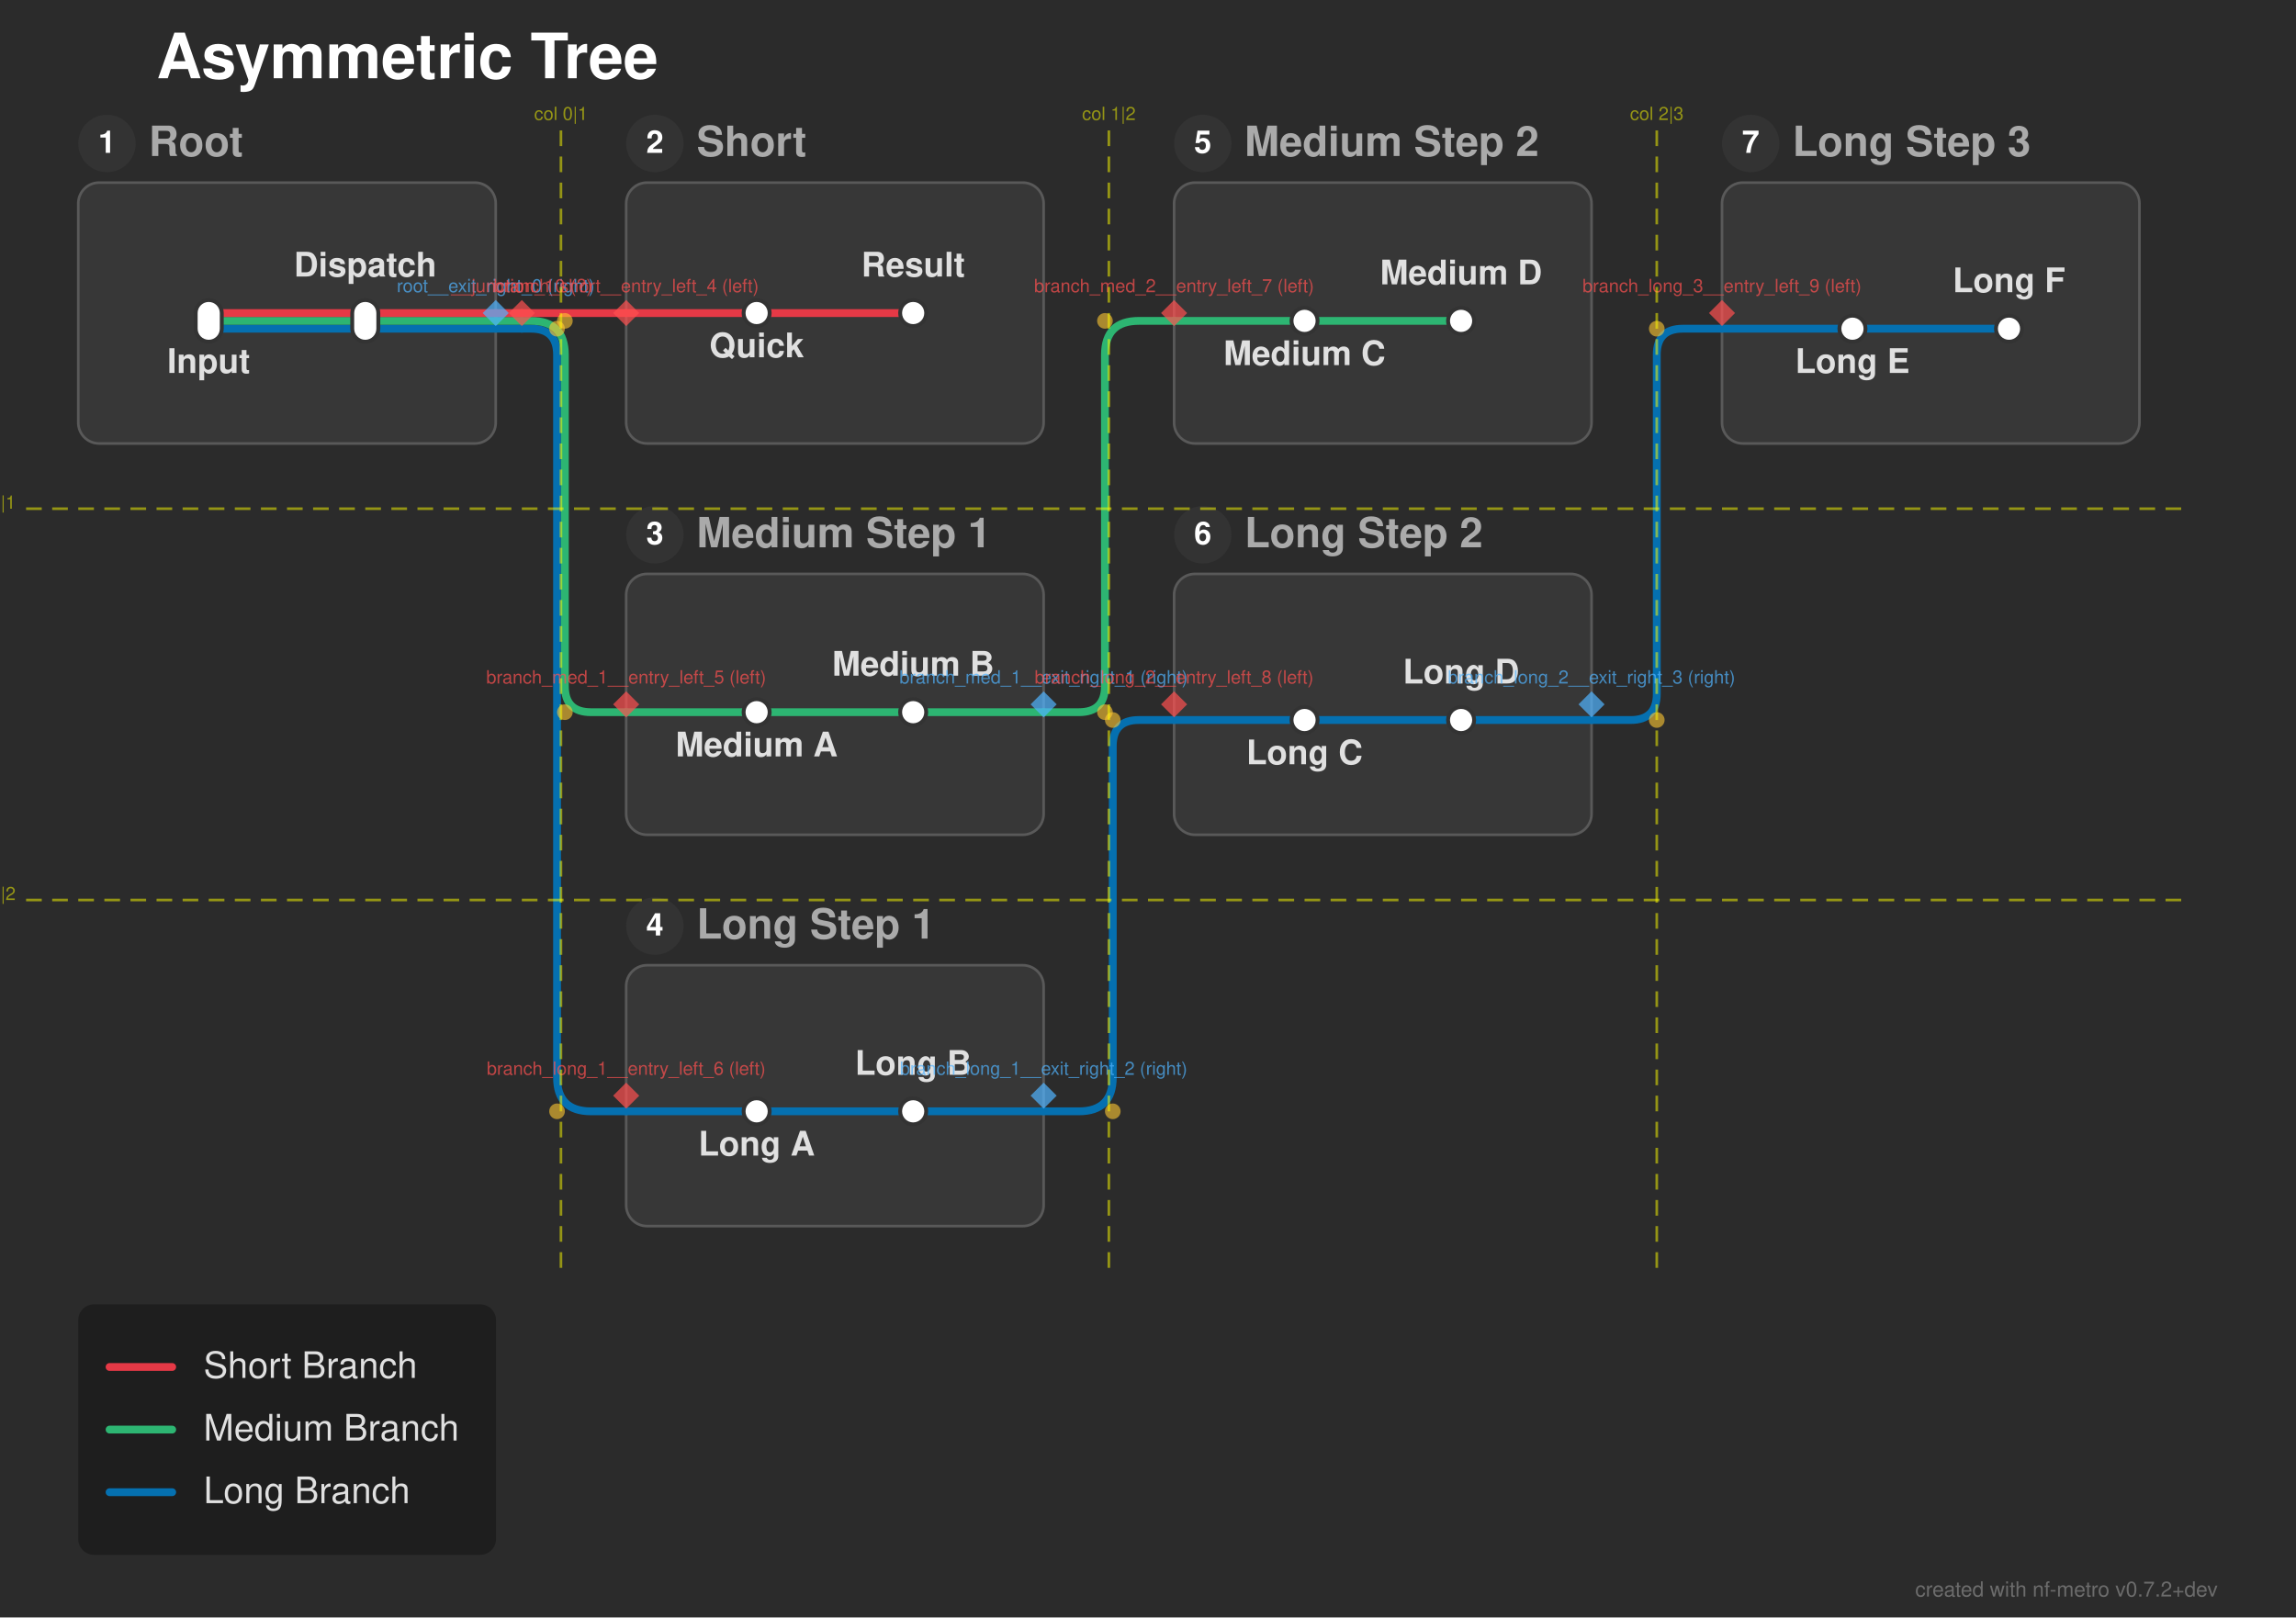
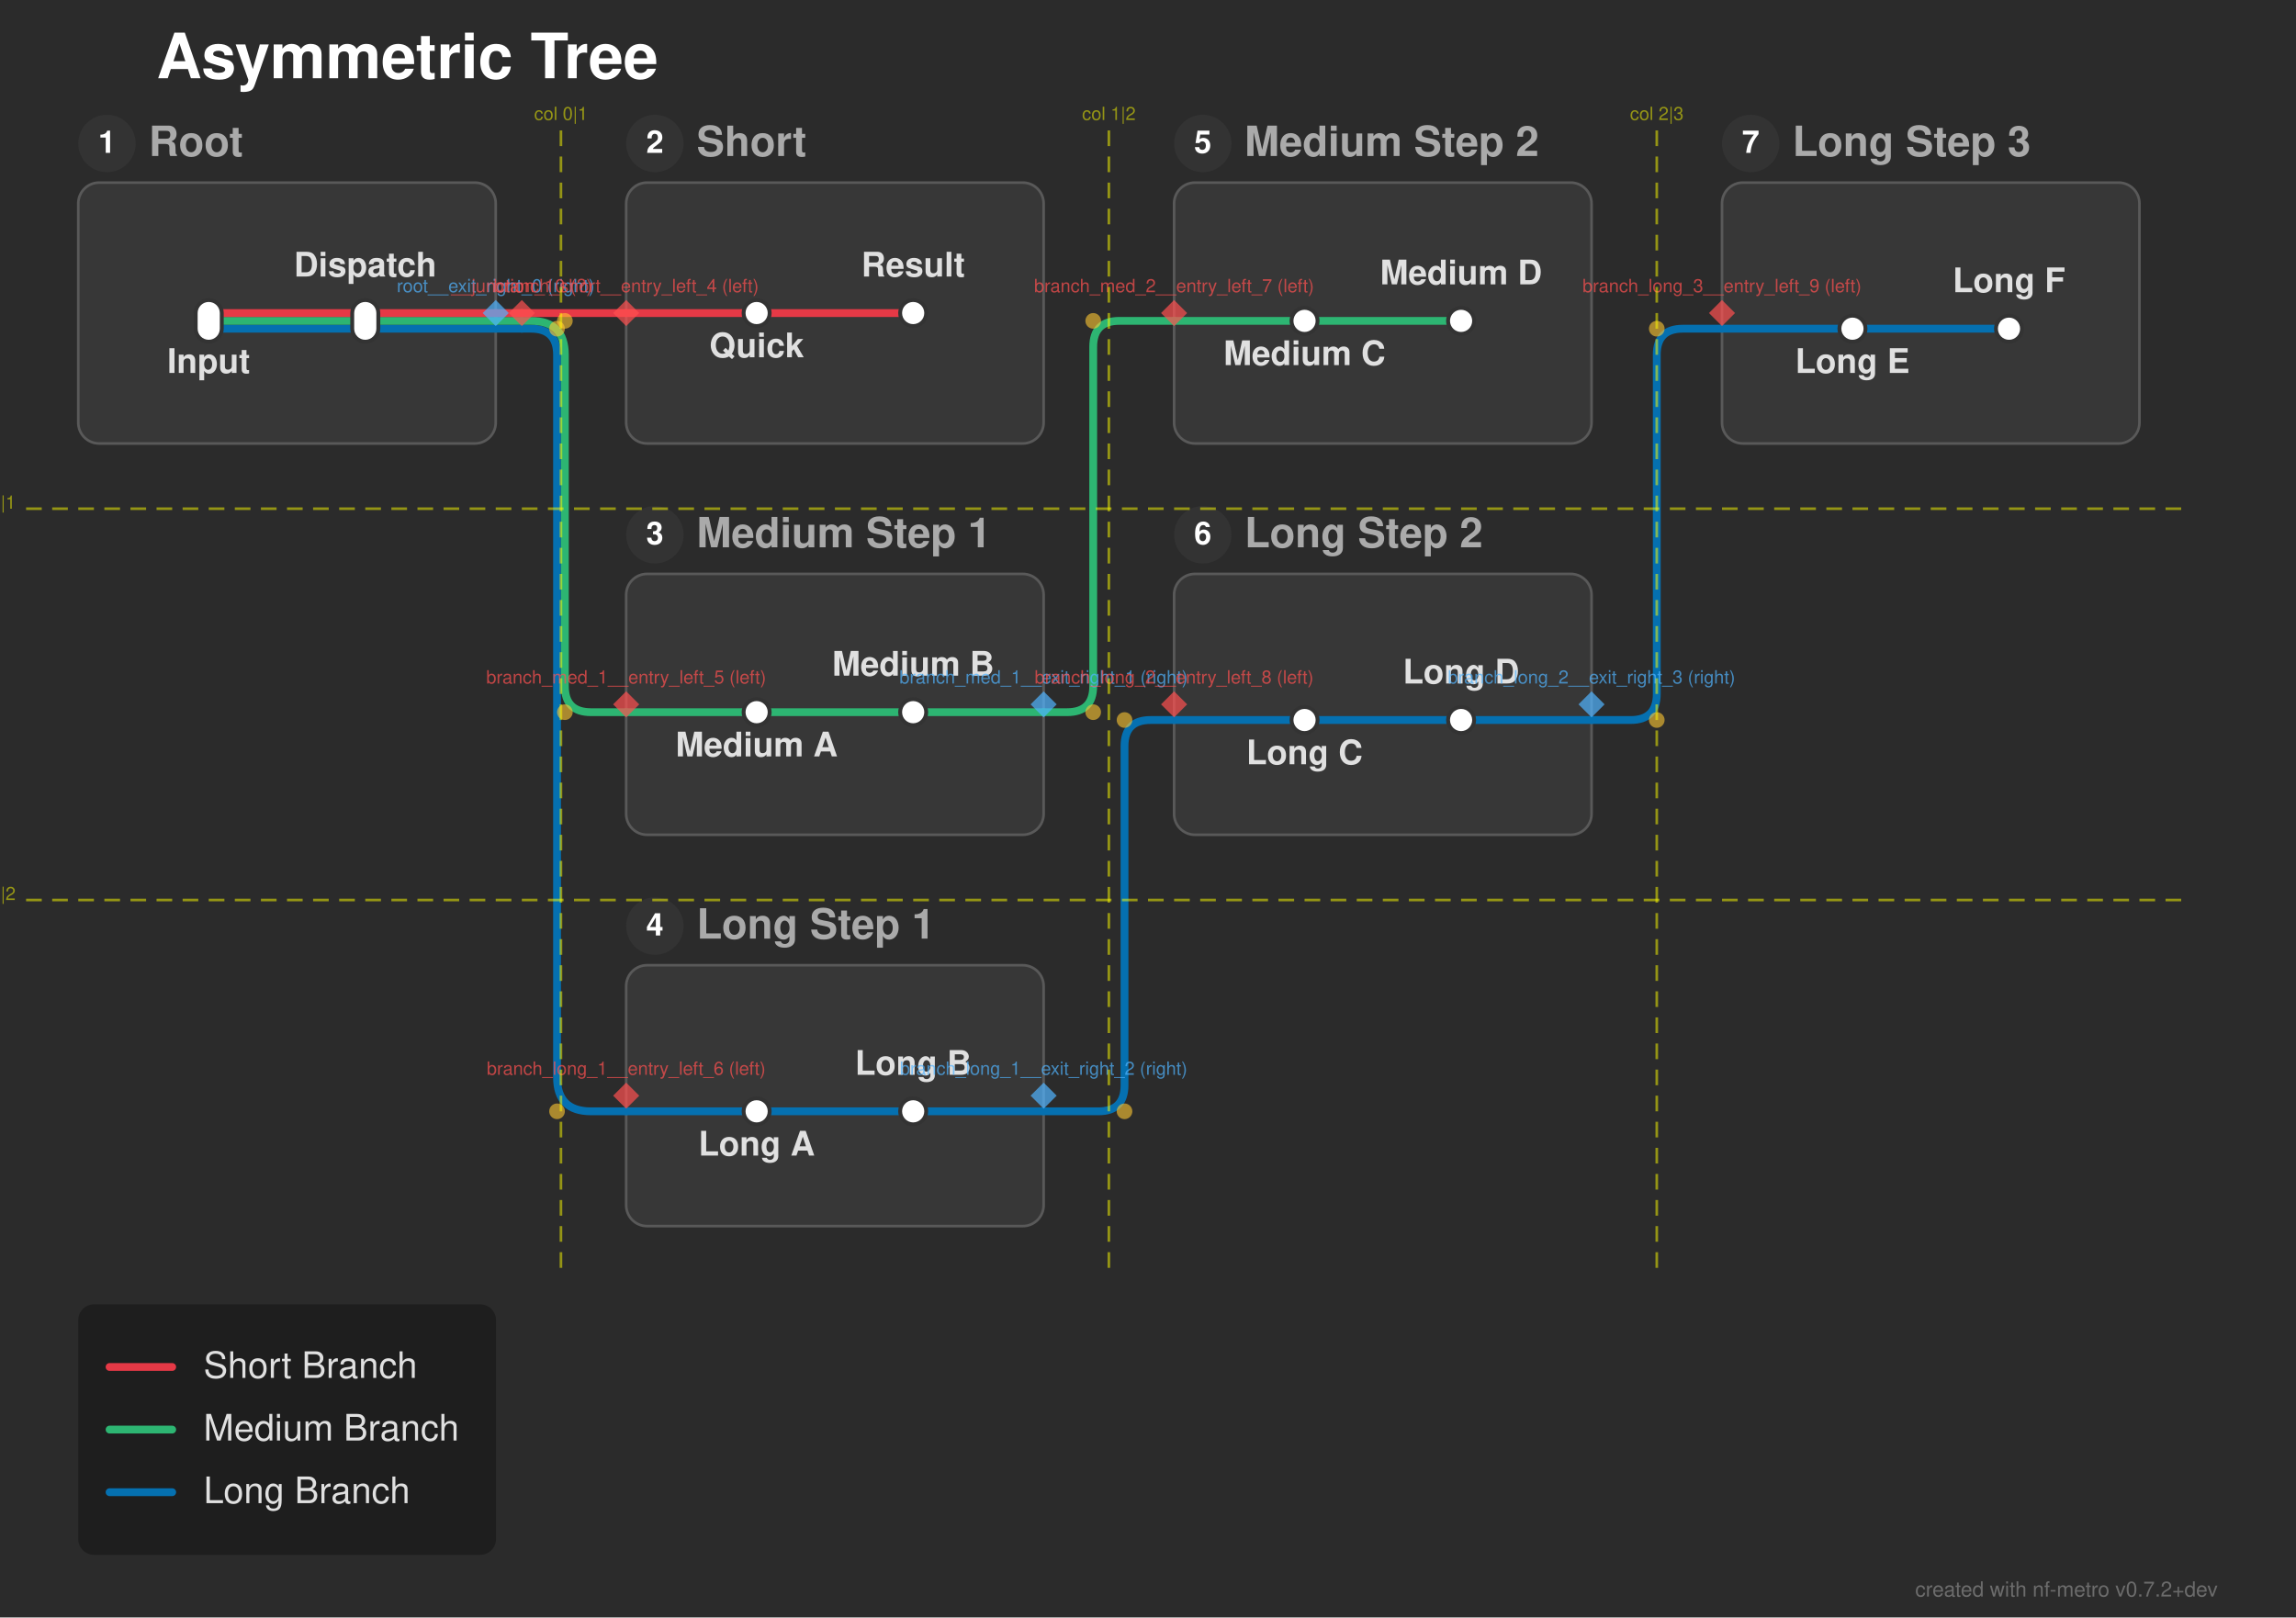
<svg xmlns="http://www.w3.org/2000/svg" width="880" height="620" viewBox="0 0 880 620">
  <defs>
</defs>
  <rect x="0" y="0" width="880" height="620" fill="#2b2b2b" />
  <text x="60.0" y="30.0" font-size="24.0" fill="#ffffff" font-family="'Helvetica Neue', Helvetica, Arial, sans-serif" font-weight="bold" class="nf-metro-title">Asymmetric Tree</text>
  <rect x="30.0" y="70.0" width="160.0" height="100.0" rx="8" ry="8" fill="#373737" stroke="#595959" stroke-width="1.0" class="nf-metro-section-box" data-section-id="root" data-section-lines="long,medium,short" />
  <circle cx="41.0" cy="55.0" r="11" fill="#333333" class="nf-metro-section-num-circle" data-section-id="root" />
  <text x="41.0" y="55.0" font-size="12" fill="#ffffff" font-family="'Helvetica Neue', Helvetica, Arial, sans-serif" font-weight="bold" text-anchor="middle" dy="0.3em" data-section-id="root">1</text>
  <text x="57.0" y="55.0" font-size="16.0" fill="#aaaaaa" font-family="'Helvetica Neue', Helvetica, Arial, sans-serif" font-weight="bold" dy="0.3em" class="nf-metro-section-label" data-section-id="root">Root</text>
  <rect x="240.0" y="70.0" width="160.0" height="100.0" rx="8" ry="8" fill="#373737" stroke="#595959" stroke-width="1.0" class="nf-metro-section-box" data-section-id="branch_short" data-section-lines="short" />
  <circle cx="251.0" cy="55.0" r="11" fill="#333333" class="nf-metro-section-num-circle" data-section-id="branch_short" />
  <text x="251.0" y="55.0" font-size="12" fill="#ffffff" font-family="'Helvetica Neue', Helvetica, Arial, sans-serif" font-weight="bold" text-anchor="middle" dy="0.3em" data-section-id="branch_short">2</text>
  <text x="267.0" y="55.0" font-size="16.0" fill="#aaaaaa" font-family="'Helvetica Neue', Helvetica, Arial, sans-serif" font-weight="bold" dy="0.3em" class="nf-metro-section-label" data-section-id="branch_short">Short</text>
  <rect x="240.0" y="220.0" width="160.0" height="100.0" rx="8" ry="8" fill="#373737" stroke="#595959" stroke-width="1.0" class="nf-metro-section-box" data-section-id="branch_med_1" data-section-lines="medium" />
  <circle cx="251.0" cy="205.0" r="11" fill="#333333" class="nf-metro-section-num-circle" data-section-id="branch_med_1" />
  <text x="251.0" y="205.0" font-size="12" fill="#ffffff" font-family="'Helvetica Neue', Helvetica, Arial, sans-serif" font-weight="bold" text-anchor="middle" dy="0.3em" data-section-id="branch_med_1">3</text>
  <text x="267.0" y="205.0" font-size="16.0" fill="#aaaaaa" font-family="'Helvetica Neue', Helvetica, Arial, sans-serif" font-weight="bold" dy="0.3em" class="nf-metro-section-label" data-section-id="branch_med_1">Medium Step 1</text>
  <rect x="450.0" y="70.0" width="160.0" height="100.0" rx="8" ry="8" fill="#373737" stroke="#595959" stroke-width="1.0" class="nf-metro-section-box" data-section-id="branch_med_2" data-section-lines="medium" />
  <circle cx="461.0" cy="55.0" r="11" fill="#333333" class="nf-metro-section-num-circle" data-section-id="branch_med_2" />
  <text x="461.0" y="55.0" font-size="12" fill="#ffffff" font-family="'Helvetica Neue', Helvetica, Arial, sans-serif" font-weight="bold" text-anchor="middle" dy="0.3em" data-section-id="branch_med_2">5</text>
  <text x="477.0" y="55.0" font-size="16.0" fill="#aaaaaa" font-family="'Helvetica Neue', Helvetica, Arial, sans-serif" font-weight="bold" dy="0.3em" class="nf-metro-section-label" data-section-id="branch_med_2">Medium Step 2</text>
  <rect x="240.0" y="370.0" width="160.0" height="100.0" rx="8" ry="8" fill="#373737" stroke="#595959" stroke-width="1.0" class="nf-metro-section-box" data-section-id="branch_long_1" data-section-lines="long" />
  <circle cx="251.0" cy="355.0" r="11" fill="#333333" class="nf-metro-section-num-circle" data-section-id="branch_long_1" />
  <text x="251.0" y="355.0" font-size="12" fill="#ffffff" font-family="'Helvetica Neue', Helvetica, Arial, sans-serif" font-weight="bold" text-anchor="middle" dy="0.3em" data-section-id="branch_long_1">4</text>
  <text x="267.0" y="355.0" font-size="16.0" fill="#aaaaaa" font-family="'Helvetica Neue', Helvetica, Arial, sans-serif" font-weight="bold" dy="0.3em" class="nf-metro-section-label" data-section-id="branch_long_1">Long Step 1</text>
  <rect x="450.0" y="220.0" width="160.0" height="100.0" rx="8" ry="8" fill="#373737" stroke="#595959" stroke-width="1.0" class="nf-metro-section-box" data-section-id="branch_long_2" data-section-lines="long" />
  <circle cx="461.0" cy="205.0" r="11" fill="#333333" class="nf-metro-section-num-circle" data-section-id="branch_long_2" />
  <text x="461.0" y="205.0" font-size="12" fill="#ffffff" font-family="'Helvetica Neue', Helvetica, Arial, sans-serif" font-weight="bold" text-anchor="middle" dy="0.3em" data-section-id="branch_long_2">6</text>
  <text x="477.0" y="205.0" font-size="16.0" fill="#aaaaaa" font-family="'Helvetica Neue', Helvetica, Arial, sans-serif" font-weight="bold" dy="0.3em" class="nf-metro-section-label" data-section-id="branch_long_2">Long Step 2</text>
  <rect x="660.0" y="70.0" width="160.0" height="100.0" rx="8" ry="8" fill="#373737" stroke="#595959" stroke-width="1.0" class="nf-metro-section-box" data-section-id="branch_long_3" data-section-lines="long" />
  <circle cx="671.0" cy="55.0" r="11" fill="#333333" class="nf-metro-section-num-circle" data-section-id="branch_long_3" />
  <text x="671.0" y="55.0" font-size="12" fill="#ffffff" font-family="'Helvetica Neue', Helvetica, Arial, sans-serif" font-weight="bold" text-anchor="middle" dy="0.3em" data-section-id="branch_long_3">7</text>
  <text x="687.0" y="55.0" font-size="16.0" fill="#aaaaaa" font-family="'Helvetica Neue', Helvetica, Arial, sans-serif" font-weight="bold" dy="0.3em" class="nf-metro-section-label" data-section-id="branch_long_3">Long Step 3</text>
  <path d="M80.0,126.0 L140.0,126.0" stroke="#0570b0" stroke-width="3.0" stroke-linecap="round" class="metro-line-long" data-line-id="long" />
  <path d="M290.0,426.0 L350.0,426.0" stroke="#0570b0" stroke-width="3.0" stroke-linecap="round" class="metro-line-long" data-line-id="long" />
  <path d="M500.0,276.0 L560.0,276.0" stroke="#0570b0" stroke-width="3.0" stroke-linecap="round" class="metro-line-long" data-line-id="long" />
  <path d="M710.0,126.0 L770.0,126.0" stroke="#0570b0" stroke-width="3.0" stroke-linecap="round" class="metro-line-long" data-line-id="long" />
  <path d="M140.0,126.0 L190.0,126.0" stroke="#0570b0" stroke-width="3.0" stroke-linecap="round" class="metro-line-long" data-line-id="long" />
  <path d="M240.0,426.0 L290.0,426.0" stroke="#0570b0" stroke-width="3.0" stroke-linecap="round" class="metro-line-long" data-line-id="long" />
  <path d="M350.0,426.0 L400.0,426.0" stroke="#0570b0" stroke-width="3.0" stroke-linecap="round" class="metro-line-long" data-line-id="long" />
  <path d="M450.0,276.0 L500.0,276.0" stroke="#0570b0" stroke-width="3.0" stroke-linecap="round" class="metro-line-long" data-line-id="long" />
  <path d="M560.0,276.0 L610.0,276.0" stroke="#0570b0" stroke-width="3.0" stroke-linecap="round" class="metro-line-long" data-line-id="long" />
  <path d="M660.0,126.0 L710.0,126.0" stroke="#0570b0" stroke-width="3.0" stroke-linecap="round" class="metro-line-long" data-line-id="long" />
  <path d="M190.0,126.0 L200.0,126.0" stroke="#0570b0" stroke-width="3.0" stroke-linecap="round" class="metro-line-long" data-line-id="long" />
  <path d="M200.0,126.0 L203.5,126.0 Q213.5,126.0,213.5,136.0 L213.5,413.0 Q213.5,426.0,226.5,426.0 L240.0,426.0" stroke="#0570b0" stroke-width="3.0" fill="none" stroke-linecap="round" stroke-linejoin="round" class="metro-line-long" data-line-id="long" />
-   <path d="M400.0,426.0 L413.5,426.0 Q426.5,426.0,426.5,413.0 L426.5,286.0 Q426.5,276.0,436.5,276.0 L450.0,276.0" stroke="#0570b0" stroke-width="3.0" fill="none" stroke-linecap="round" stroke-linejoin="round" class="metro-line-long" data-line-id="long" />
+   <path d="M400.0,426.0 L421.0,426.0 Q431.0,426.0,431.0,416.0 L431.0,286.0 Q431.0,276.0,441.0,276.0 L450.0,276.0" stroke="#0570b0" stroke-width="3.0" fill="none" stroke-linecap="round" stroke-linejoin="round" class="metro-line-long" data-line-id="long" />
  <path d="M610.0,276.0 L625.0,276.0 Q635.0,276.0,635.0,266.0 L635.0,136.0 Q635.0,126.0,645.0,126.0 L660.0,126.0" stroke="#0570b0" stroke-width="3.0" fill="none" stroke-linecap="round" stroke-linejoin="round" class="metro-line-long" data-line-id="long" />
  <path d="M80.0,123.0 L140.0,123.0" stroke="#2db572" stroke-width="3.0" stroke-linecap="round" class="metro-line-medium" data-line-id="medium" />
  <path d="M290.0,273.0 L350.0,273.0" stroke="#2db572" stroke-width="3.0" stroke-linecap="round" class="metro-line-medium" data-line-id="medium" />
  <path d="M500.0,123.0 L560.0,123.0" stroke="#2db572" stroke-width="3.0" stroke-linecap="round" class="metro-line-medium" data-line-id="medium" />
  <path d="M140.0,123.0 L190.0,123.0" stroke="#2db572" stroke-width="3.0" stroke-linecap="round" class="metro-line-medium" data-line-id="medium" />
  <path d="M240.0,273.0 L290.0,273.0" stroke="#2db572" stroke-width="3.0" stroke-linecap="round" class="metro-line-medium" data-line-id="medium" />
  <path d="M350.0,273.0 L400.0,273.0" stroke="#2db572" stroke-width="3.0" stroke-linecap="round" class="metro-line-medium" data-line-id="medium" />
  <path d="M450.0,123.0 L500.0,123.0" stroke="#2db572" stroke-width="3.0" stroke-linecap="round" class="metro-line-medium" data-line-id="medium" />
  <path d="M190.0,123.0 L200.0,123.0" stroke="#2db572" stroke-width="3.0" stroke-linecap="round" class="metro-line-medium" data-line-id="medium" />
  <path d="M200.0,123.0 L203.5,123.0 Q216.5,123.0,216.5,136.0 L216.5,263.0 Q216.5,273.0,226.5,273.0 L240.0,273.0" stroke="#2db572" stroke-width="3.0" fill="none" stroke-linecap="round" stroke-linejoin="round" class="metro-line-medium" data-line-id="medium" />
-   <path d="M400.0,273.0 L413.5,273.0 Q423.5,273.0,423.5,263.0 L423.5,136.0 Q423.5,123.0,436.5,123.0 L450.0,123.0" stroke="#2db572" stroke-width="3.0" fill="none" stroke-linecap="round" stroke-linejoin="round" class="metro-line-medium" data-line-id="medium" />
+   <path d="M400.0,273.0 L409.0,273.0 Q419.0,273.0,419.0,263.0 L419.0,133.0 Q419.0,123.0,429.0,123.0 L450.0,123.0" stroke="#2db572" stroke-width="3.0" fill="none" stroke-linecap="round" stroke-linejoin="round" class="metro-line-medium" data-line-id="medium" />
  <path d="M80.0,120.0 L140.0,120.0" stroke="#e63946" stroke-width="3.0" stroke-linecap="round" class="metro-line-short" data-line-id="short" />
  <path d="M290.0,120.0 L350.0,120.0" stroke="#e63946" stroke-width="3.0" stroke-linecap="round" class="metro-line-short" data-line-id="short" />
  <path d="M140.0,120.0 L190.0,120.0" stroke="#e63946" stroke-width="3.0" stroke-linecap="round" class="metro-line-short" data-line-id="short" />
  <path d="M240.0,120.0 L290.0,120.0" stroke="#e63946" stroke-width="3.0" stroke-linecap="round" class="metro-line-short" data-line-id="short" />
  <path d="M190.0,120.0 L200.0,120.0" stroke="#e63946" stroke-width="3.0" stroke-linecap="round" class="metro-line-short" data-line-id="short" />
  <path d="M200.0,120.0 L240.0,120.0" stroke="#e63946" stroke-width="3.0" stroke-linecap="round" class="metro-line-short" data-line-id="short" />
  <rect x="75.0" y="115.0" width="10.0" height="16.0" rx="5.0" ry="5.0" fill="#ffffff" stroke="#333333" stroke-width="1.5" class="nf-metro-station" data-station-id="input" data-station-lines="long,medium,short" data-station-label="Input" data-section-id="root" data-section-name="Root" />
  <rect x="135.0" y="115.0" width="10.0" height="16.0" rx="5.0" ry="5.0" fill="#ffffff" stroke="#333333" stroke-width="1.5" class="nf-metro-station" data-station-id="dispatch" data-station-lines="long,medium,short" data-station-label="Dispatch" data-section-id="root" data-section-name="Root" />
  <rect x="285.0" y="115.0" width="10.0" height="10.0" rx="5.0" ry="5.0" fill="#ffffff" stroke="#333333" stroke-width="1.5" class="nf-metro-station" data-station-id="s1" data-station-lines="short" data-station-label="Quick" data-section-id="branch_short" data-section-name="Short" />
  <rect x="345.0" y="115.0" width="10.0" height="10.0" rx="5.0" ry="5.0" fill="#ffffff" stroke="#333333" stroke-width="1.5" class="nf-metro-station" data-station-id="s2" data-station-lines="short" data-station-label="Result" data-section-id="branch_short" data-section-name="Short" />
  <rect x="285.0" y="268.0" width="10.0" height="10.0" rx="5.0" ry="5.0" fill="#ffffff" stroke="#333333" stroke-width="1.5" class="nf-metro-station" data-station-id="m1" data-station-lines="medium" data-station-label="Medium A" data-section-id="branch_med_1" data-section-name="Medium Step 1" />
  <rect x="345.0" y="268.0" width="10.0" height="10.0" rx="5.0" ry="5.0" fill="#ffffff" stroke="#333333" stroke-width="1.5" class="nf-metro-station" data-station-id="m2" data-station-lines="medium" data-station-label="Medium B" data-section-id="branch_med_1" data-section-name="Medium Step 1" />
  <rect x="495.0" y="118.0" width="10.0" height="10.0" rx="5.0" ry="5.0" fill="#ffffff" stroke="#333333" stroke-width="1.5" class="nf-metro-station" data-station-id="m3" data-station-lines="medium" data-station-label="Medium C" data-section-id="branch_med_2" data-section-name="Medium Step 2" />
  <rect x="555.0" y="118.0" width="10.0" height="10.0" rx="5.0" ry="5.0" fill="#ffffff" stroke="#333333" stroke-width="1.5" class="nf-metro-station" data-station-id="m4" data-station-lines="medium" data-station-label="Medium D" data-section-id="branch_med_2" data-section-name="Medium Step 2" />
  <rect x="285.0" y="421.0" width="10.0" height="10.0" rx="5.0" ry="5.0" fill="#ffffff" stroke="#333333" stroke-width="1.5" class="nf-metro-station" data-station-id="l1" data-station-lines="long" data-station-label="Long A" data-section-id="branch_long_1" data-section-name="Long Step 1" />
  <rect x="345.0" y="421.0" width="10.0" height="10.0" rx="5.0" ry="5.0" fill="#ffffff" stroke="#333333" stroke-width="1.5" class="nf-metro-station" data-station-id="l2" data-station-lines="long" data-station-label="Long B" data-section-id="branch_long_1" data-section-name="Long Step 1" />
  <rect x="495.0" y="271.0" width="10.0" height="10.0" rx="5.0" ry="5.0" fill="#ffffff" stroke="#333333" stroke-width="1.5" class="nf-metro-station" data-station-id="l3" data-station-lines="long" data-station-label="Long C" data-section-id="branch_long_2" data-section-name="Long Step 2" />
  <rect x="555.0" y="271.0" width="10.0" height="10.0" rx="5.0" ry="5.0" fill="#ffffff" stroke="#333333" stroke-width="1.5" class="nf-metro-station" data-station-id="l4" data-station-lines="long" data-station-label="Long D" data-section-id="branch_long_2" data-section-name="Long Step 2" />
  <rect x="705.0" y="121.0" width="10.0" height="10.0" rx="5.0" ry="5.0" fill="#ffffff" stroke="#333333" stroke-width="1.5" class="nf-metro-station" data-station-id="l5" data-station-lines="long" data-station-label="Long E" data-section-id="branch_long_3" data-section-name="Long Step 3" />
  <rect x="765.0" y="121.0" width="10.0" height="10.0" rx="5.0" ry="5.0" fill="#ffffff" stroke="#333333" stroke-width="1.5" class="nf-metro-station" data-station-id="l6" data-station-lines="long" data-station-label="Long F" data-section-id="branch_long_3" data-section-name="Long Step 3" />
  <text x="80.0" y="137.0" font-size="13.0" fill="#e0e0e0" font-family="'Helvetica Neue', Helvetica, Arial, sans-serif" font-weight="bold" text-anchor="middle" dominant-baseline="hanging" data-station-id="input" class="nf-metro-station-label">Input</text>
  <text x="290.0" y="131.0" font-size="13.0" fill="#e0e0e0" font-family="'Helvetica Neue', Helvetica, Arial, sans-serif" font-weight="bold" text-anchor="middle" dominant-baseline="hanging" data-station-id="s1" class="nf-metro-station-label">Quick</text>
  <text x="290.0" y="284.0" font-size="13.0" fill="#e0e0e0" font-family="'Helvetica Neue', Helvetica, Arial, sans-serif" font-weight="bold" text-anchor="middle" dominant-baseline="hanging" data-station-id="m1" class="nf-metro-station-label">Medium A</text>
  <text x="500.0" y="134.0" font-size="13.0" fill="#e0e0e0" font-family="'Helvetica Neue', Helvetica, Arial, sans-serif" font-weight="bold" text-anchor="middle" dominant-baseline="hanging" data-station-id="m3" class="nf-metro-station-label">Medium C</text>
  <text x="290.0" y="437.0" font-size="13.0" fill="#e0e0e0" font-family="'Helvetica Neue', Helvetica, Arial, sans-serif" font-weight="bold" text-anchor="middle" dominant-baseline="hanging" data-station-id="l1" class="nf-metro-station-label">Long A</text>
  <text x="500.0" y="287.0" font-size="13.0" fill="#e0e0e0" font-family="'Helvetica Neue', Helvetica, Arial, sans-serif" font-weight="bold" text-anchor="middle" dominant-baseline="hanging" data-station-id="l3" class="nf-metro-station-label">Long C</text>
  <text x="710.0" y="137.0" font-size="13.0" fill="#e0e0e0" font-family="'Helvetica Neue', Helvetica, Arial, sans-serif" font-weight="bold" text-anchor="middle" dominant-baseline="hanging" data-station-id="l5" class="nf-metro-station-label">Long E</text>
  <text x="140.0" y="106.0" font-size="13.0" fill="#e0e0e0" font-family="'Helvetica Neue', Helvetica, Arial, sans-serif" font-weight="bold" text-anchor="middle" dominant-baseline="auto" data-station-id="dispatch" class="nf-metro-station-label">Dispatch</text>
  <text x="350.0" y="106.0" font-size="13.0" fill="#e0e0e0" font-family="'Helvetica Neue', Helvetica, Arial, sans-serif" font-weight="bold" text-anchor="middle" dominant-baseline="auto" data-station-id="s2" class="nf-metro-station-label">Result</text>
  <text x="350.0" y="259.0" font-size="13.0" fill="#e0e0e0" font-family="'Helvetica Neue', Helvetica, Arial, sans-serif" font-weight="bold" text-anchor="middle" dominant-baseline="auto" data-station-id="m2" class="nf-metro-station-label">Medium B</text>
  <text x="560.0" y="109.0" font-size="13.0" fill="#e0e0e0" font-family="'Helvetica Neue', Helvetica, Arial, sans-serif" font-weight="bold" text-anchor="middle" dominant-baseline="auto" data-station-id="m4" class="nf-metro-station-label">Medium D</text>
  <text x="350.0" y="412.0" font-size="13.0" fill="#e0e0e0" font-family="'Helvetica Neue', Helvetica, Arial, sans-serif" font-weight="bold" text-anchor="middle" dominant-baseline="auto" data-station-id="l2" class="nf-metro-station-label">Long B</text>
  <text x="560.0" y="262.0" font-size="13.0" fill="#e0e0e0" font-family="'Helvetica Neue', Helvetica, Arial, sans-serif" font-weight="bold" text-anchor="middle" dominant-baseline="auto" data-station-id="l4" class="nf-metro-station-label">Long D</text>
  <text x="770.0" y="112.0" font-size="13.0" fill="#e0e0e0" font-family="'Helvetica Neue', Helvetica, Arial, sans-serif" font-weight="bold" text-anchor="middle" dominant-baseline="auto" data-station-id="l6" class="nf-metro-station-label">Long F</text>
  <circle cx="216.5" cy="123.0" r="3.0" fill="rgba(255, 200, 50, 0.6)" />
  <circle cx="216.5" cy="273.0" r="3.0" fill="rgba(255, 200, 50, 0.6)" />
  <circle cx="213.5" cy="126.0" r="3.0" fill="rgba(255, 200, 50, 0.6)" />
  <circle cx="213.5" cy="426.0" r="3.0" fill="rgba(255, 200, 50, 0.6)" />
-   <circle cx="423.5" cy="273.0" r="3.0" fill="rgba(255, 200, 50, 0.6)" />
-   <circle cx="423.5" cy="123.0" r="3.0" fill="rgba(255, 200, 50, 0.6)" />
-   <circle cx="426.5" cy="426.0" r="3.0" fill="rgba(255, 200, 50, 0.6)" />
-   <circle cx="426.5" cy="276.0" r="3.0" fill="rgba(255, 200, 50, 0.6)" />
+   <circle cx="419.0" cy="273.0" r="3.0" fill="rgba(255, 200, 50, 0.6)" />
+   <circle cx="419.0" cy="123.0" r="3.0" fill="rgba(255, 200, 50, 0.6)" />
+   <circle cx="431.0" cy="426.0" r="3.0" fill="rgba(255, 200, 50, 0.6)" />
+   <circle cx="431.0" cy="276.0" r="3.0" fill="rgba(255, 200, 50, 0.6)" />
  <circle cx="635.0" cy="276.0" r="3.0" fill="rgba(255, 200, 50, 0.6)" />
  <circle cx="635.0" cy="126.0" r="3.0" fill="rgba(255, 200, 50, 0.6)" />
  <path d="M190.0,115.0 L195.0,120.0 L190.0,125.0 L185.0,120.0 Z" fill="rgba(80, 180, 255, 0.7)" stroke="none" />
  <text x="190.0" y="112.0" font-size="7" fill="rgba(80, 180, 255, 0.7)" font-family="'Helvetica Neue', Helvetica, Arial, sans-serif" text-anchor="middle" dominant-baseline="auto">root__exit_right_0 (right)</text>
  <path d="M400.0,265.0 L405.0,270.0 L400.0,275.0 L395.0,270.0 Z" fill="rgba(80, 180, 255, 0.7)" stroke="none" />
  <text x="400.0" y="262.0" font-size="7" fill="rgba(80, 180, 255, 0.7)" font-family="'Helvetica Neue', Helvetica, Arial, sans-serif" text-anchor="middle" dominant-baseline="auto">branch_med_1__exit_right_1 (right)</text>
  <path d="M400.0,415.0 L405.0,420.0 L400.0,425.0 L395.0,420.0 Z" fill="rgba(80, 180, 255, 0.7)" stroke="none" />
  <text x="400.0" y="412.0" font-size="7" fill="rgba(80, 180, 255, 0.7)" font-family="'Helvetica Neue', Helvetica, Arial, sans-serif" text-anchor="middle" dominant-baseline="auto">branch_long_1__exit_right_2 (right)</text>
  <path d="M610.0,265.0 L615.0,270.0 L610.0,275.0 L605.0,270.0 Z" fill="rgba(80, 180, 255, 0.7)" stroke="none" />
  <text x="610.0" y="262.0" font-size="7" fill="rgba(80, 180, 255, 0.7)" font-family="'Helvetica Neue', Helvetica, Arial, sans-serif" text-anchor="middle" dominant-baseline="auto">branch_long_2__exit_right_3 (right)</text>
  <path d="M240.0,115.0 L245.0,120.0 L240.0,125.0 L235.0,120.0 Z" fill="rgba(255, 80, 80, 0.7)" stroke="none" />
  <text x="240.0" y="112.0" font-size="7" fill="rgba(255, 80, 80, 0.7)" font-family="'Helvetica Neue', Helvetica, Arial, sans-serif" text-anchor="middle" dominant-baseline="auto">branch_short__entry_left_4 (left)</text>
  <path d="M240.0,265.0 L245.0,270.0 L240.0,275.0 L235.0,270.0 Z" fill="rgba(255, 80, 80, 0.7)" stroke="none" />
  <text x="240.0" y="262.0" font-size="7" fill="rgba(255, 80, 80, 0.7)" font-family="'Helvetica Neue', Helvetica, Arial, sans-serif" text-anchor="middle" dominant-baseline="auto">branch_med_1__entry_left_5 (left)</text>
  <path d="M240.0,415.0 L245.0,420.0 L240.0,425.0 L235.0,420.0 Z" fill="rgba(255, 80, 80, 0.7)" stroke="none" />
  <text x="240.0" y="412.0" font-size="7" fill="rgba(255, 80, 80, 0.7)" font-family="'Helvetica Neue', Helvetica, Arial, sans-serif" text-anchor="middle" dominant-baseline="auto">branch_long_1__entry_left_6 (left)</text>
  <path d="M450.0,115.0 L455.0,120.0 L450.0,125.0 L445.0,120.0 Z" fill="rgba(255, 80, 80, 0.7)" stroke="none" />
  <text x="450.0" y="112.0" font-size="7" fill="rgba(255, 80, 80, 0.7)" font-family="'Helvetica Neue', Helvetica, Arial, sans-serif" text-anchor="middle" dominant-baseline="auto">branch_med_2__entry_left_7 (left)</text>
  <path d="M450.0,265.0 L455.0,270.0 L450.0,275.0 L445.0,270.0 Z" fill="rgba(255, 80, 80, 0.7)" stroke="none" />
  <text x="450.0" y="262.0" font-size="7" fill="rgba(255, 80, 80, 0.7)" font-family="'Helvetica Neue', Helvetica, Arial, sans-serif" text-anchor="middle" dominant-baseline="auto">branch_long_2__entry_left_8 (left)</text>
  <path d="M660.0,115.0 L665.0,120.0 L660.0,125.0 L655.0,120.0 Z" fill="rgba(255, 80, 80, 0.7)" stroke="none" />
  <text x="660.0" y="112.0" font-size="7" fill="rgba(255, 80, 80, 0.7)" font-family="'Helvetica Neue', Helvetica, Arial, sans-serif" text-anchor="middle" dominant-baseline="auto">branch_long_3__entry_left_9 (left)</text>
  <path d="M200.0,115.0 L205.0,120.0 L200.0,125.0 L195.0,120.0 Z" fill="rgba(255, 80, 80, 0.7)" stroke="none" />
  <text x="200.0" y="112.0" font-size="7" fill="rgba(255, 80, 80, 0.7)" font-family="'Helvetica Neue', Helvetica, Arial, sans-serif" text-anchor="middle" dominant-baseline="auto">__junction_10 (?)</text>
  <path d="M215.0,50.0 L215.0,490.0" stroke="rgba(255, 255, 0, 0.5)" stroke-width="1" stroke-dasharray="6,4" />
  <text x="215.0" y="46.0" font-size="7" fill="rgba(255, 255, 0, 0.5)" font-family="'Helvetica Neue', Helvetica, Arial, sans-serif" text-anchor="middle">col 0|1</text>
  <path d="M425.0,50.0 L425.0,490.0" stroke="rgba(255, 255, 0, 0.5)" stroke-width="1" stroke-dasharray="6,4" />
  <text x="425.0" y="46.0" font-size="7" fill="rgba(255, 255, 0, 0.5)" font-family="'Helvetica Neue', Helvetica, Arial, sans-serif" text-anchor="middle">col 1|2</text>
  <path d="M635.0,50.0 L635.0,490.0" stroke="rgba(255, 255, 0, 0.5)" stroke-width="1" stroke-dasharray="6,4" />
  <text x="635.0" y="46.0" font-size="7" fill="rgba(255, 255, 0, 0.5)" font-family="'Helvetica Neue', Helvetica, Arial, sans-serif" text-anchor="middle">col 2|3</text>
  <path d="M10.0,195.0 L840.0,195.0" stroke="rgba(255, 255, 0, 0.5)" stroke-width="1" stroke-dasharray="6,4" />
  <path d="M10.0,345.0 L840.0,345.0" stroke="rgba(255, 255, 0, 0.5)" stroke-width="1" stroke-dasharray="6,4" />
  <text x="6.0" y="195.0" font-size="7" fill="rgba(255, 255, 0, 0.5)" font-family="'Helvetica Neue', Helvetica, Arial, sans-serif" text-anchor="end">row 0|1</text>
  <text x="6.0" y="345.0" font-size="7" fill="rgba(255, 255, 0, 0.5)" font-family="'Helvetica Neue', Helvetica, Arial, sans-serif" text-anchor="end">row 1|2</text>
  <rect x="30.0" y="500.0" width="160.1" height="96.0" rx="6" ry="6" fill="rgba(0, 0, 0, 0.3)" />
  <path d="M42.0,524.0 L66.0,524.0" stroke="#e63946" stroke-width="3.0" stroke-linecap="round" />
  <text x="78.0" y="524.0" font-size="14.0" fill="#e0e0e0" font-family="'Helvetica Neue', Helvetica, Arial, sans-serif" dy="0.3em">Short Branch</text>
  <path d="M42.0,548.0 L66.0,548.0" stroke="#2db572" stroke-width="3.0" stroke-linecap="round" />
  <text x="78.0" y="548.0" font-size="14.0" fill="#e0e0e0" font-family="'Helvetica Neue', Helvetica, Arial, sans-serif" dy="0.3em">Medium Branch</text>
  <path d="M42.0,572.0 L66.0,572.0" stroke="#0570b0" stroke-width="3.0" stroke-linecap="round" />
  <text x="78.0" y="572.0" font-size="14.0" fill="#e0e0e0" font-family="'Helvetica Neue', Helvetica, Arial, sans-serif" dy="0.3em">Long Branch</text>
  <text x="850.0" y="612.0" font-size="8" fill="rgba(150, 150, 150, 0.6)" font-family="'Helvetica Neue', Helvetica, Arial, sans-serif" text-anchor="end">created with nf-metro v0.7.2+dev</text>
</svg>
